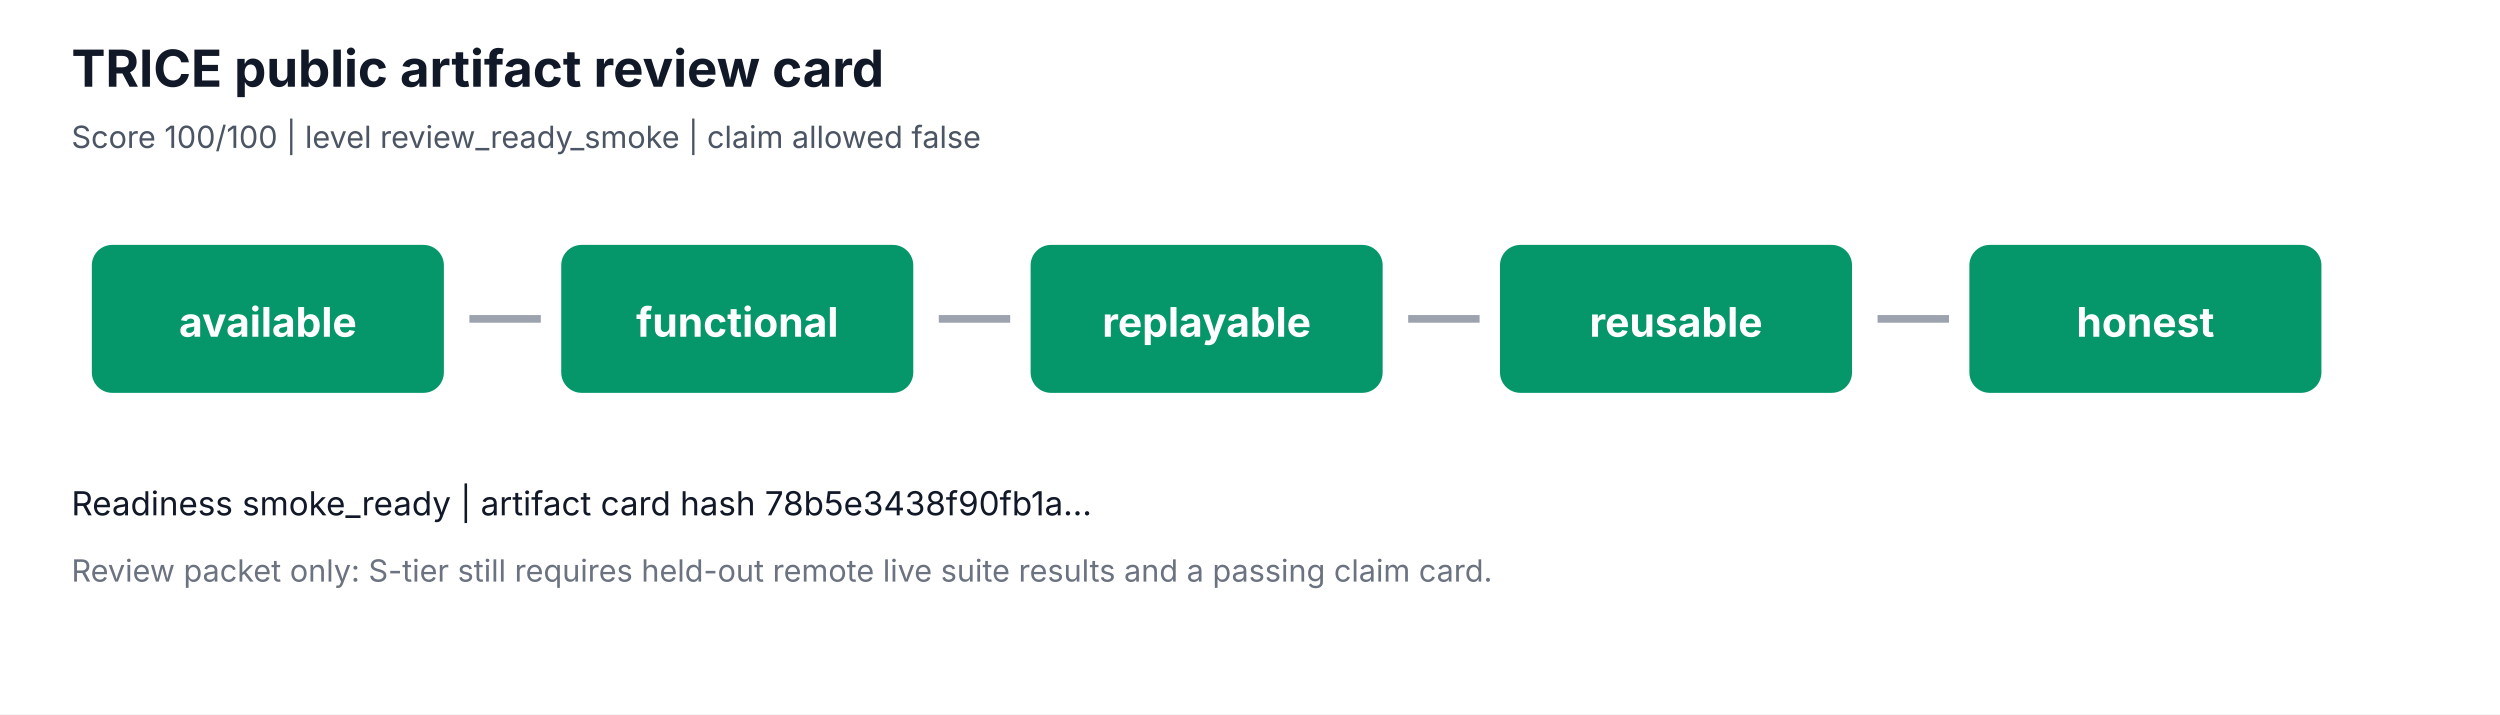
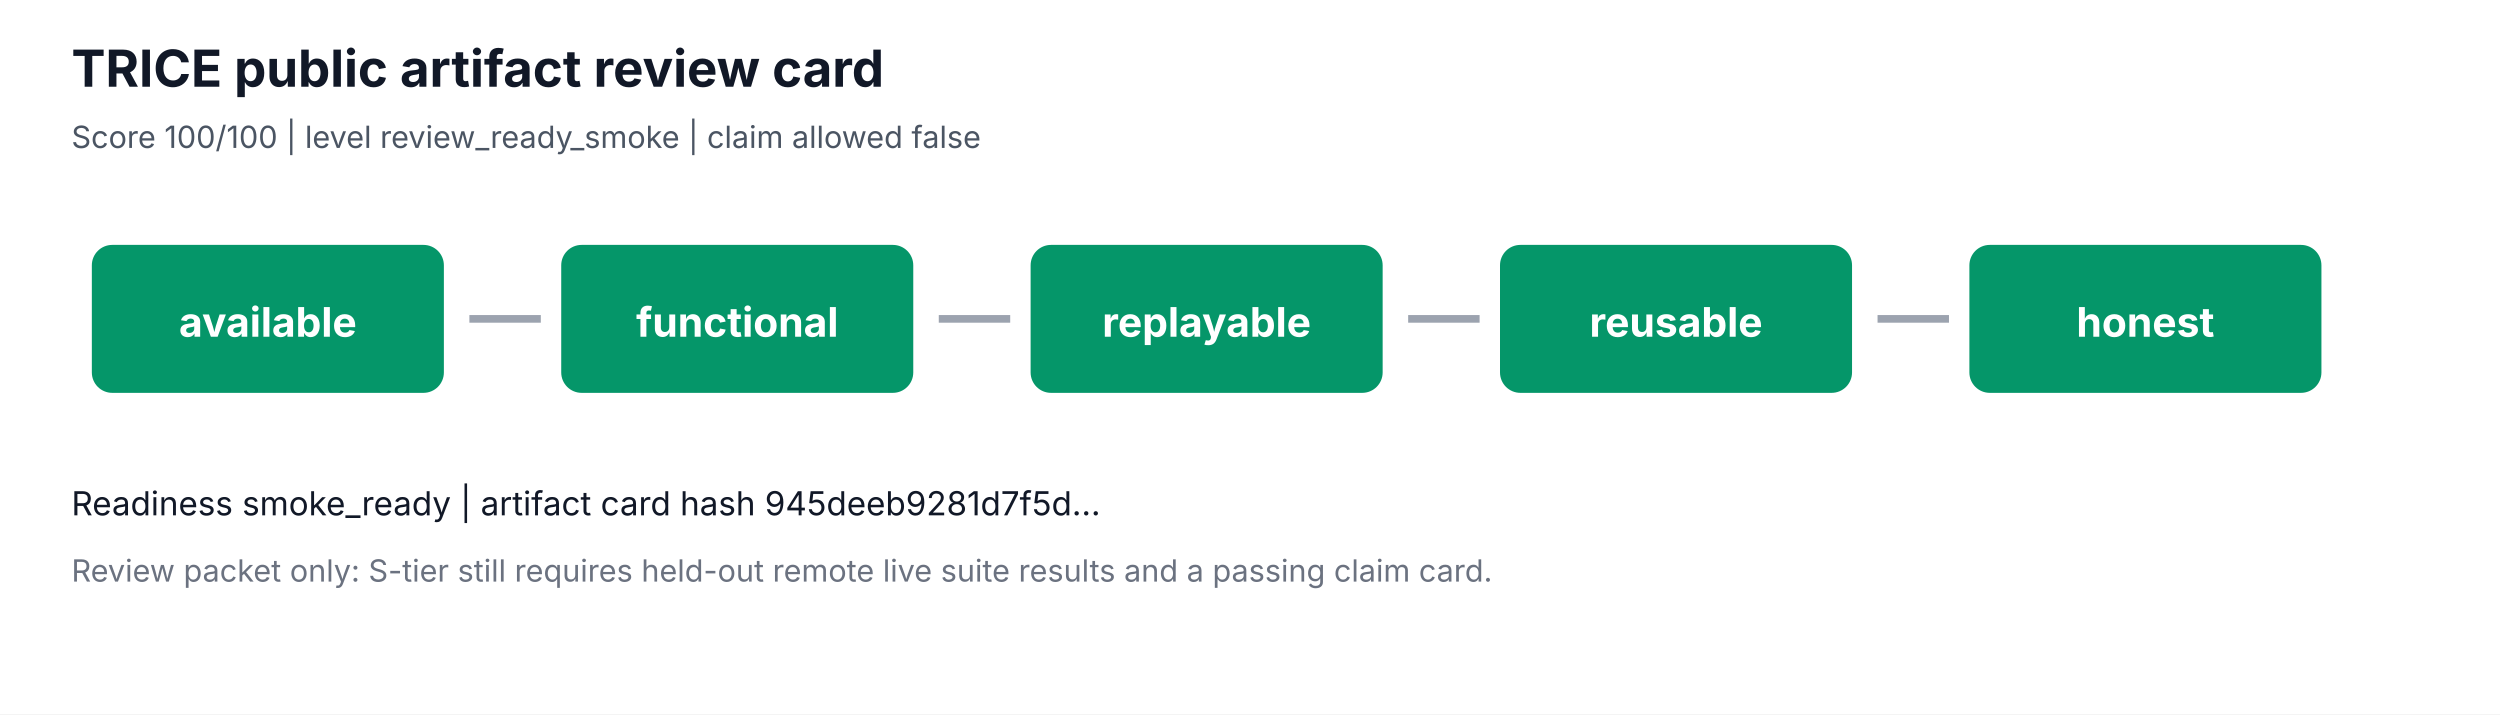
<svg xmlns="http://www.w3.org/2000/svg" width="980" height="280" viewBox="0 0 980 280">
  <rect width="100%" height="100%" fill="#ffffff" />
  <text x="28" y="34" font-family="Inter,Segoe UI,Arial" font-size="20" font-weight="700" fill="#111827">TRICE public artifact review card</text>
  <text x="28" y="58" font-family="Inter,Segoe UI,Arial" font-size="12" fill="#4b5563">Score 100/100 | level review_ready_smoke | claim allowed false</text>
  <rect x="36" y="96" width="138" height="58" rx="8" fill="#059669" />
  <text x="105" y="132" text-anchor="middle" font-family="Inter,Segoe UI,Arial" font-size="16" font-weight="700" fill="#ffffff">available</text>
  <line x1="184" y1="125" x2="212" y2="125" stroke="#9ca3af" stroke-width="3" />
  <rect x="220" y="96" width="138" height="58" rx="8" fill="#059669" />
  <text x="289" y="132" text-anchor="middle" font-family="Inter,Segoe UI,Arial" font-size="16" font-weight="700" fill="#ffffff">functional</text>
  <line x1="368" y1="125" x2="396" y2="125" stroke="#9ca3af" stroke-width="3" />
  <rect x="404" y="96" width="138" height="58" rx="8" fill="#059669" />
  <text x="473" y="132" text-anchor="middle" font-family="Inter,Segoe UI,Arial" font-size="16" font-weight="700" fill="#ffffff">replayable</text>
  <line x1="552" y1="125" x2="580" y2="125" stroke="#9ca3af" stroke-width="3" />
  <rect x="588" y="96" width="138" height="58" rx="8" fill="#059669" />
  <text x="657" y="132" text-anchor="middle" font-family="Inter,Segoe UI,Arial" font-size="16" font-weight="700" fill="#ffffff">reusable</text>
  <line x1="736" y1="125" x2="764" y2="125" stroke="#9ca3af" stroke-width="3" />
  <rect x="772" y="96" width="138" height="58" rx="8" fill="#059669" />
  <text x="841" y="132" text-anchor="middle" font-family="Inter,Segoe UI,Arial" font-size="16" font-weight="700" fill="#ffffff">honest</text>
-   <text x="28" y="202" font-family="Inter,Segoe UI,Arial" font-size="13" fill="#111827">Readiness smoke_ready | artifact card hash 78b5e3438f90fb1a...</text>
+   <text x="28" y="202" font-family="Inter,Segoe UI,Arial" font-size="13" fill="#111827">Readiness smoke_ready | artifact card hash 945deeb9281d7f5d...</text>
  <text x="28" y="228" font-family="Inter,Segoe UI,Arial" font-size="12" fill="#6b7280">Review packet only: S-tier still requires held-out remote live suite results and a passing claim card.</text>
</svg>
